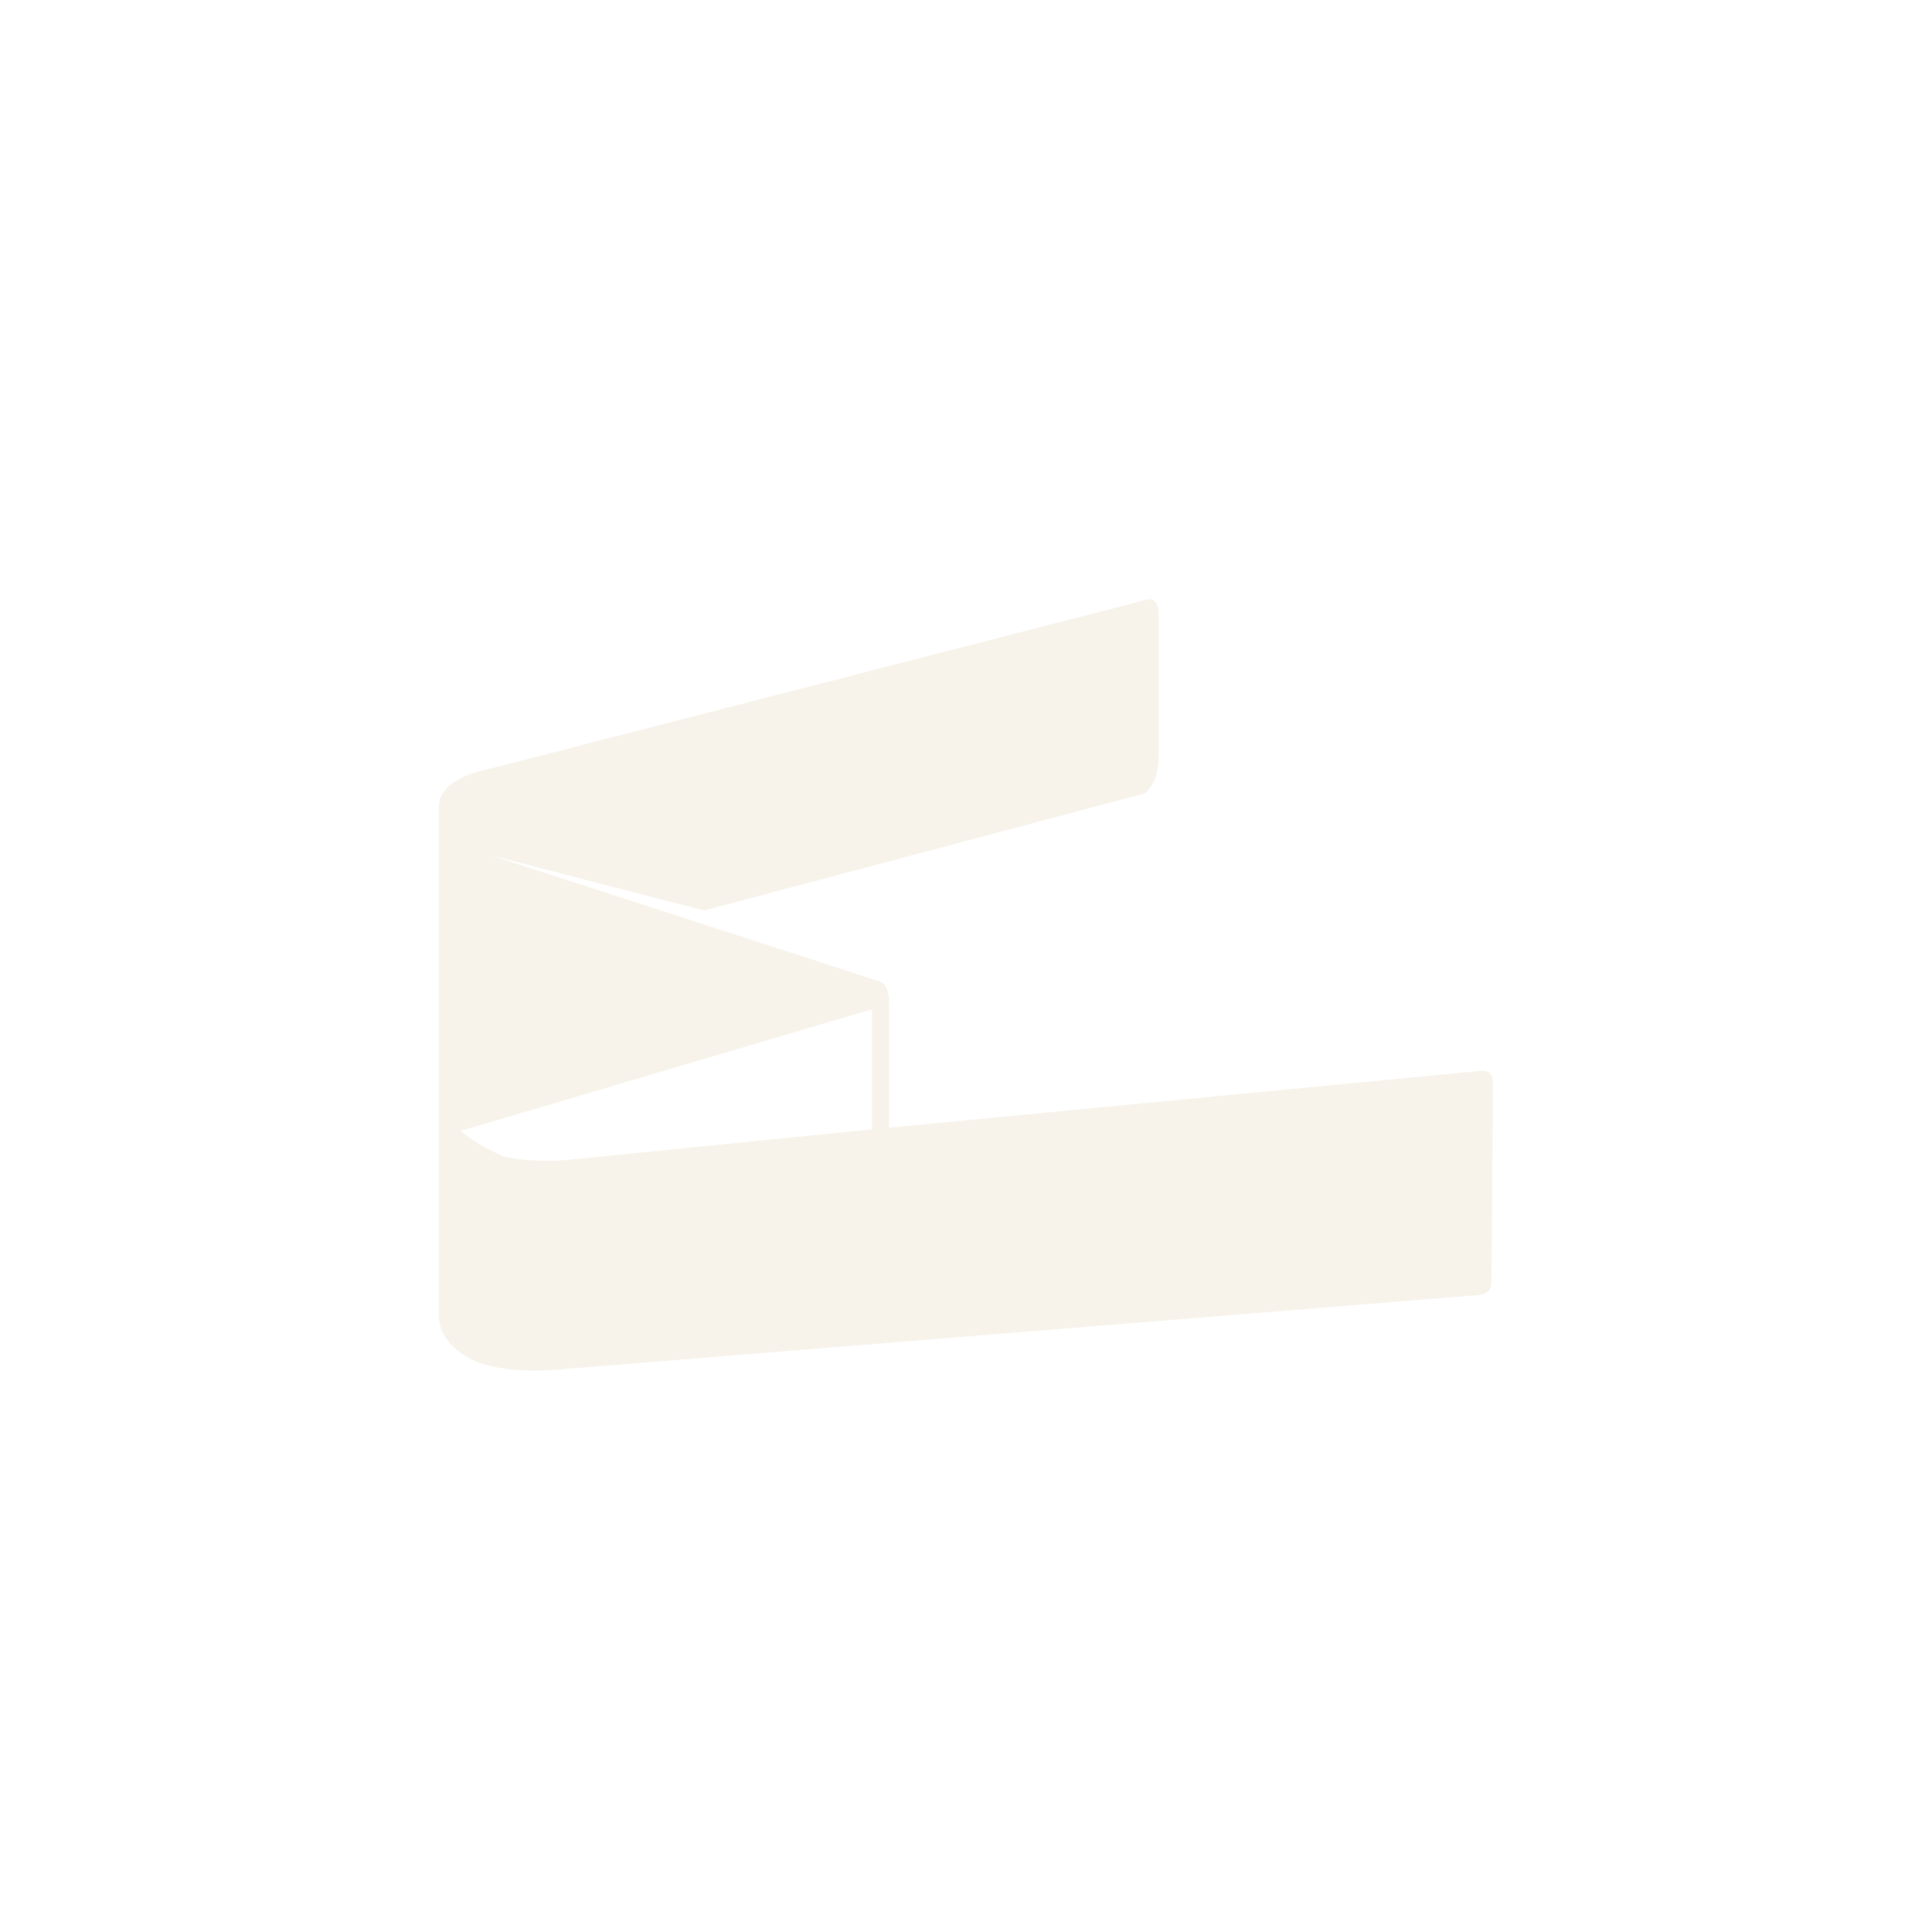
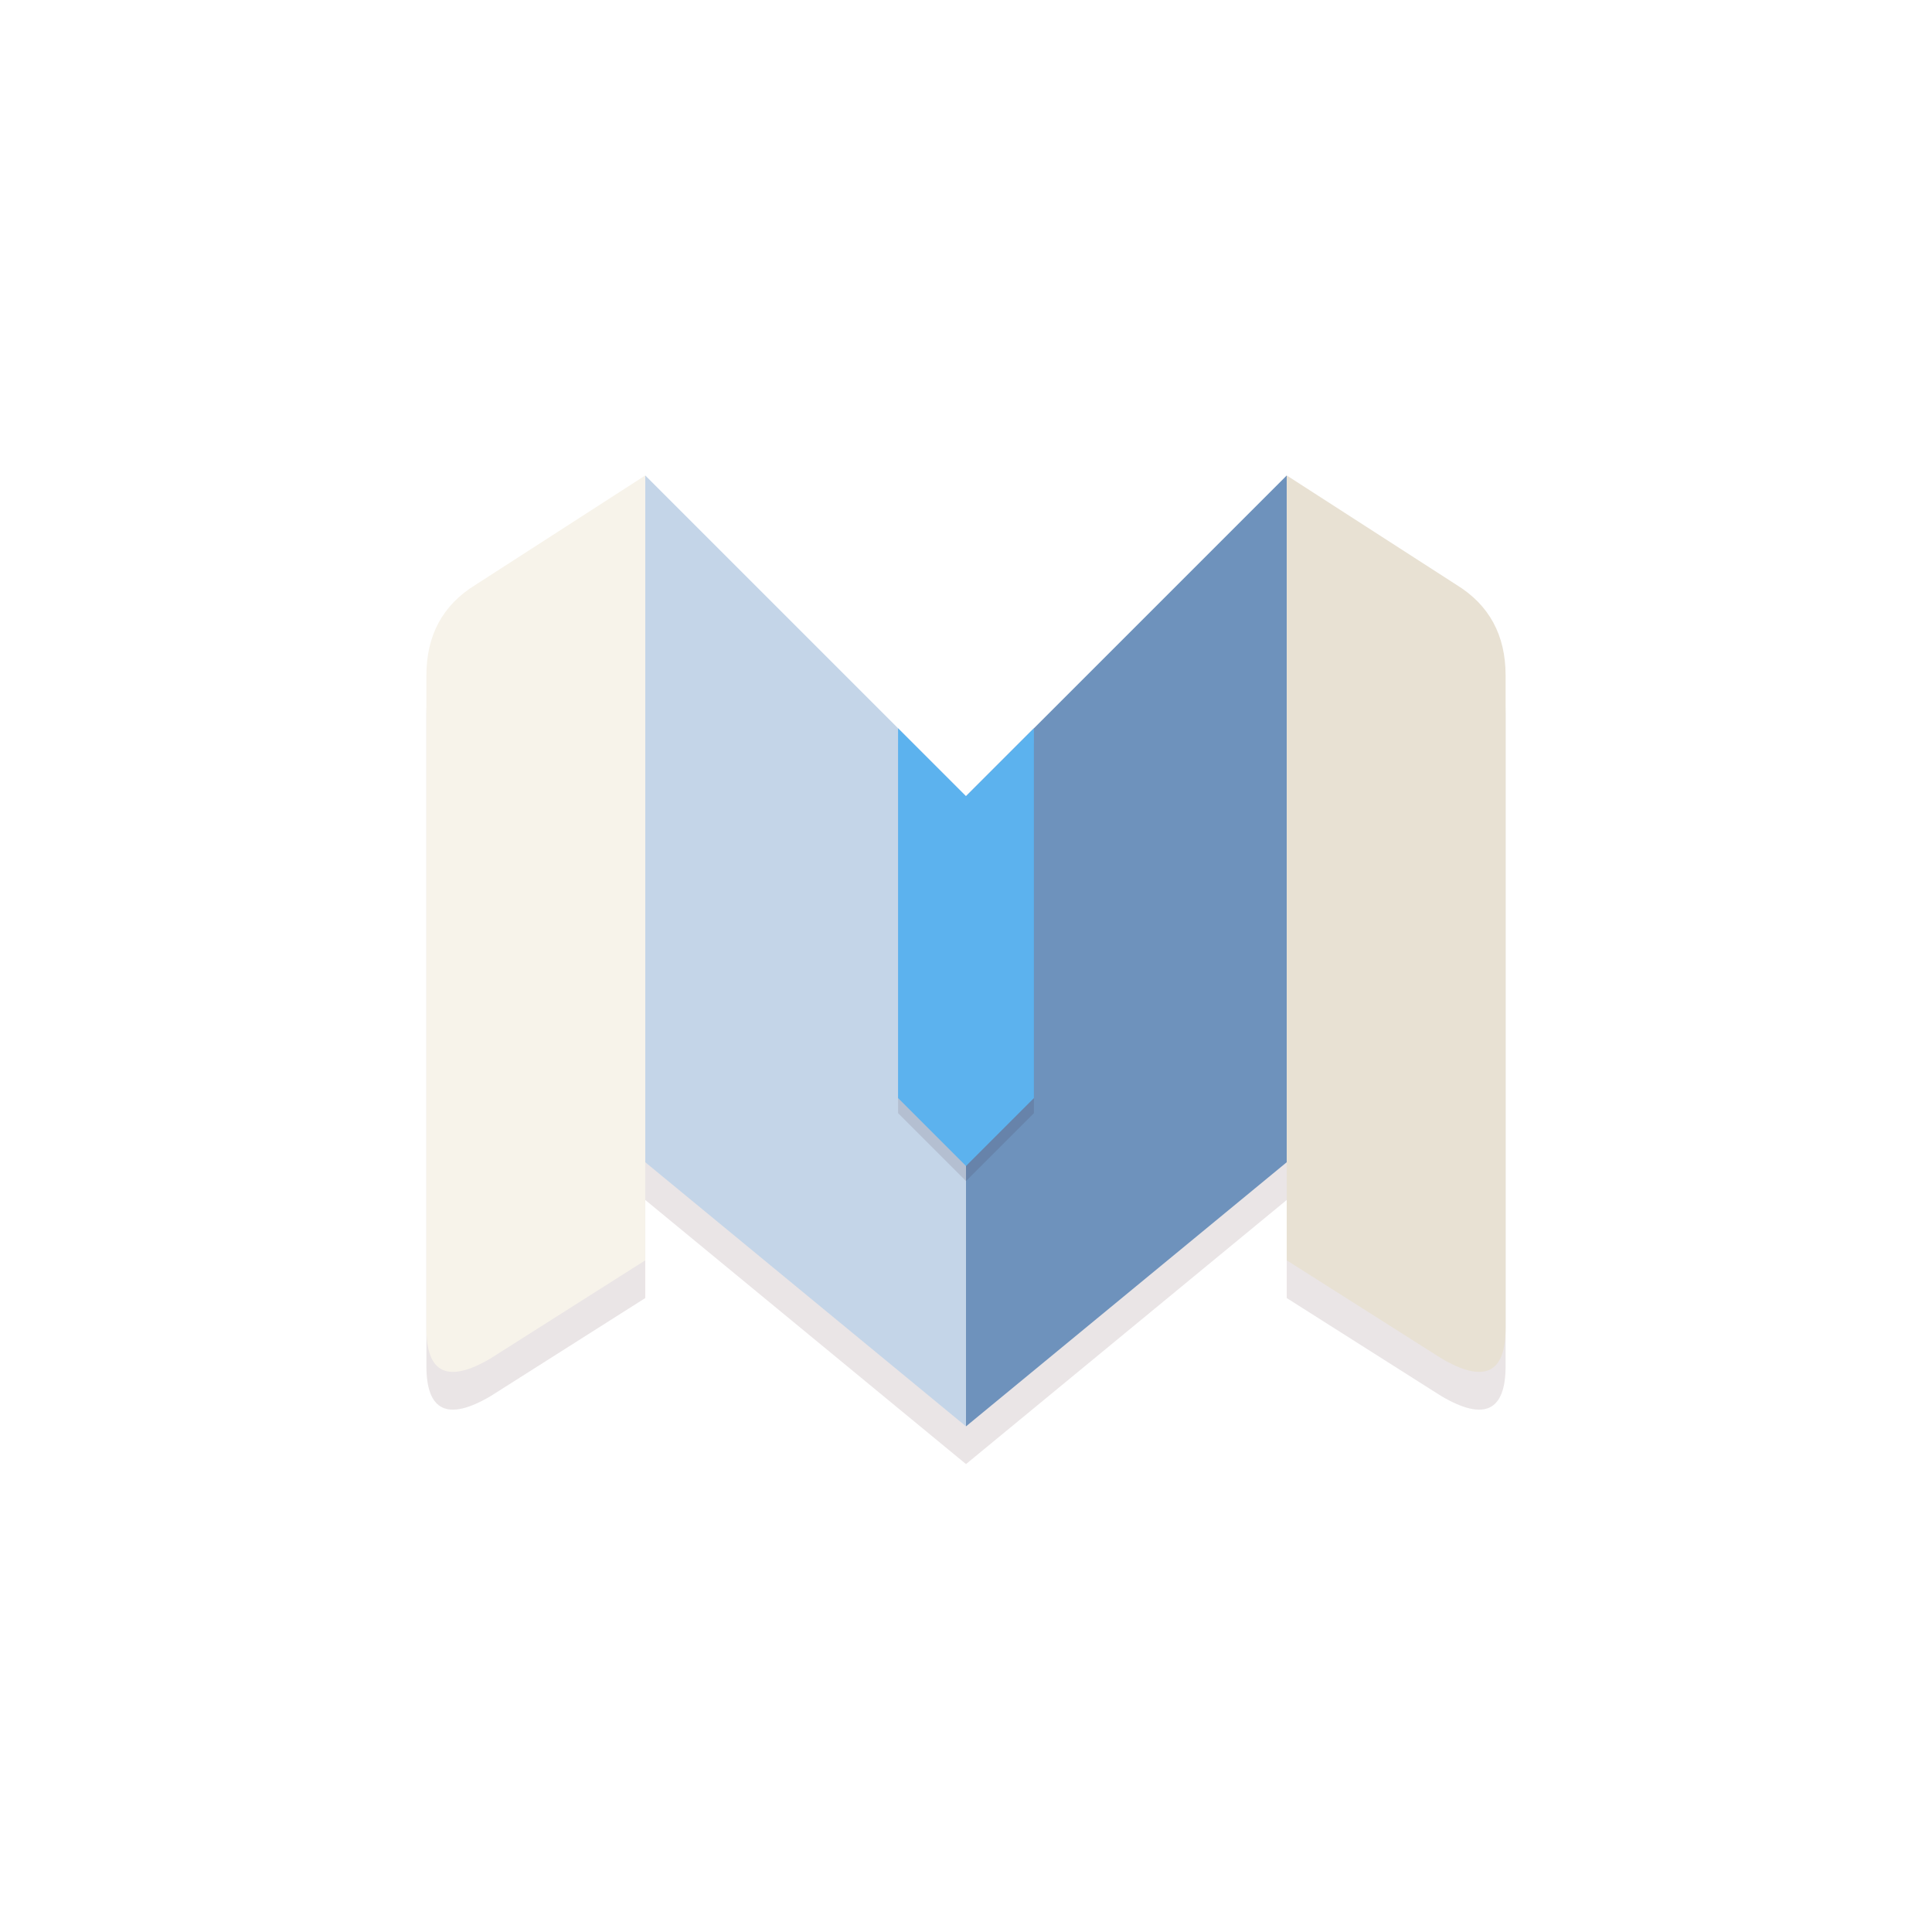
<svg xmlns="http://www.w3.org/2000/svg" viewBox="0 0 1024 1024" width="1024" height="1024" role="img" aria-labelledby="title desc">
-   <path id="folded-passage" d="           M 232.7 427.1           C 232.7 417.5 243.8 411.1 256.4 408.3           L 608.4 317.7           Q 614.1 317.0 614.1 325.8           L 614.1 400.9           Q 614.1 414.2 606.7 420.5           L 373.2 482.6           L 259.7 453.2           L 466.3 520.2           Q 471.2 522.0 471.2 532.0           L 471.2 597.7           L 785.6 567.5           Q 791.3 567.5 791.3 574.1           L 790.5 680.2           Q 790.5 686.7 779.8 686.7           L 295.6 725.9           C 275.0 727.6 260.2 724.8 253.1 721.9           C 239.8 716.5 232.7 706.8 232.7 698.2           Z            M 244.2 599.4           Q 253.0 607.0 267.8 613.3           Q 282.0 616.0 299.7 614.9           L 462.2 598.6           L 462.2 534.9           Z" fill="#F7F3EA" fill-rule="evenodd" shape-rendering="geometricPrecision" />
+   <path id="mark-shadow" fill="#38060D1A" d="M 342 272 L 512 442 L 682 272 L 772 330 Q 798 346 798 378 L 798 724 Q 798 760 764 740 L 682 688 L 682 636 L 512 776 L 342 636 L 342 688 L 260 740 Q 226 760 226 724 L 226 378 Q 226 346 252 330 Z" />
+   <path id="right-inner-facet" fill="#6E92BC" d="M 512 422 L 682 252 L 682 616 L 512 756 Z" />
+   <path id="left-inner-facet" fill="#C4D5E8" d="M 342 252 L 512 422 L 512 756 L 342 616 Z" />
+   <path id="right-outer-wing" fill="#E8E1D3" d="M 682 252 L 772 310 Q 798 326 798 358 L 798 704 Q 798 740 764 720 L 682 668 Z" />
+   <path id="left-outer-wing" fill="#F7F3EA" d="M 342 252 L 252 310 Q 226 326 226 358 L 226 704 Q 226 740 260 720 L 342 668 Z" />
+   <path id="bookmark-shadow" fill="#2E060D1A" d="M 476 394 L 512 430 L 548 394 L 548 590 L 512 626 L 476 590 Z" />
+   <path id="center-bookmark" fill="#5CB2EE" d="M 476 386 L 512 422 L 548 386 L 548 582 L 512 618 L 476 582 Z" />
+   <path id="monochrome-silhouette" fill="none" d="M 330 256 L 252 310 Q 226 326 226 358 L 226 704 Q 226 740 260 720 L 330 676 Z M 694 256 L 772 310 Q 798 326 798 358 L 798 704 Q 798 740 764 720 L 694 676 Z M 352 264 L 460 372 L 460 590 L 502 632 L 502 748 L 352 624 Z M 672 264 L 564 372 L 564 590 L 522 632 L 522 748 L 672 624 Z M 478 388 L 512 422 L 546 388 L 546 580 L 512 614 L 478 580 Z" />
</svg>
